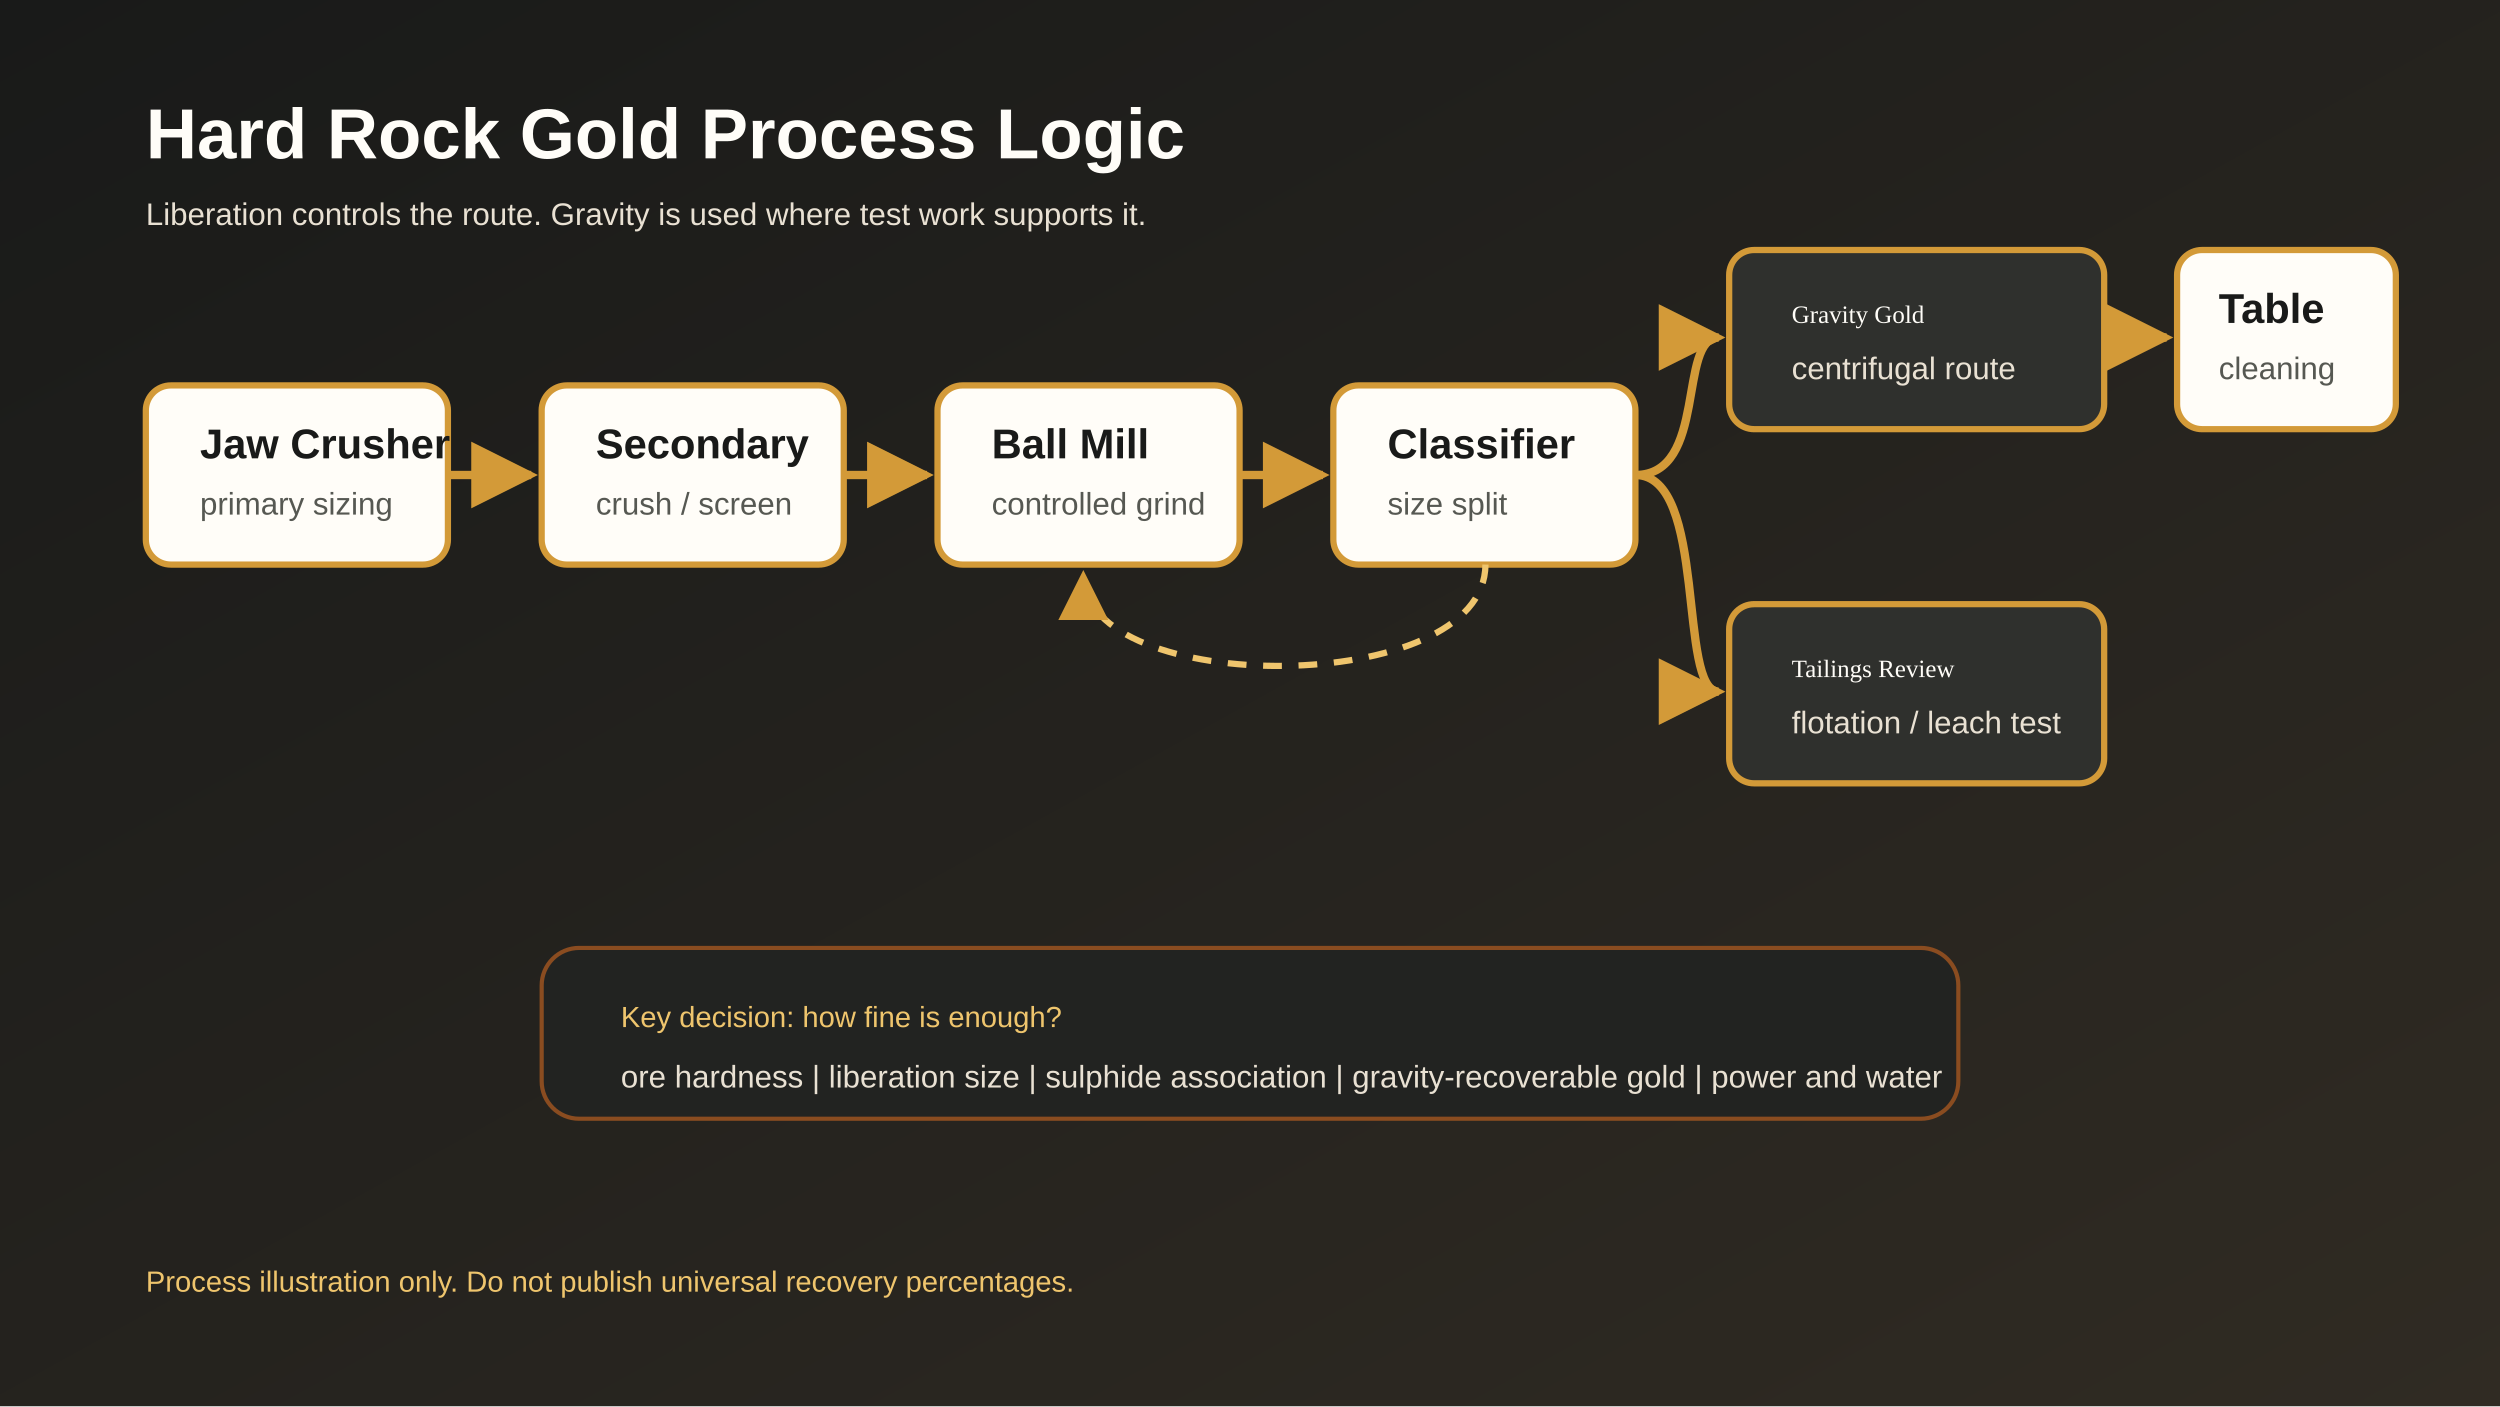
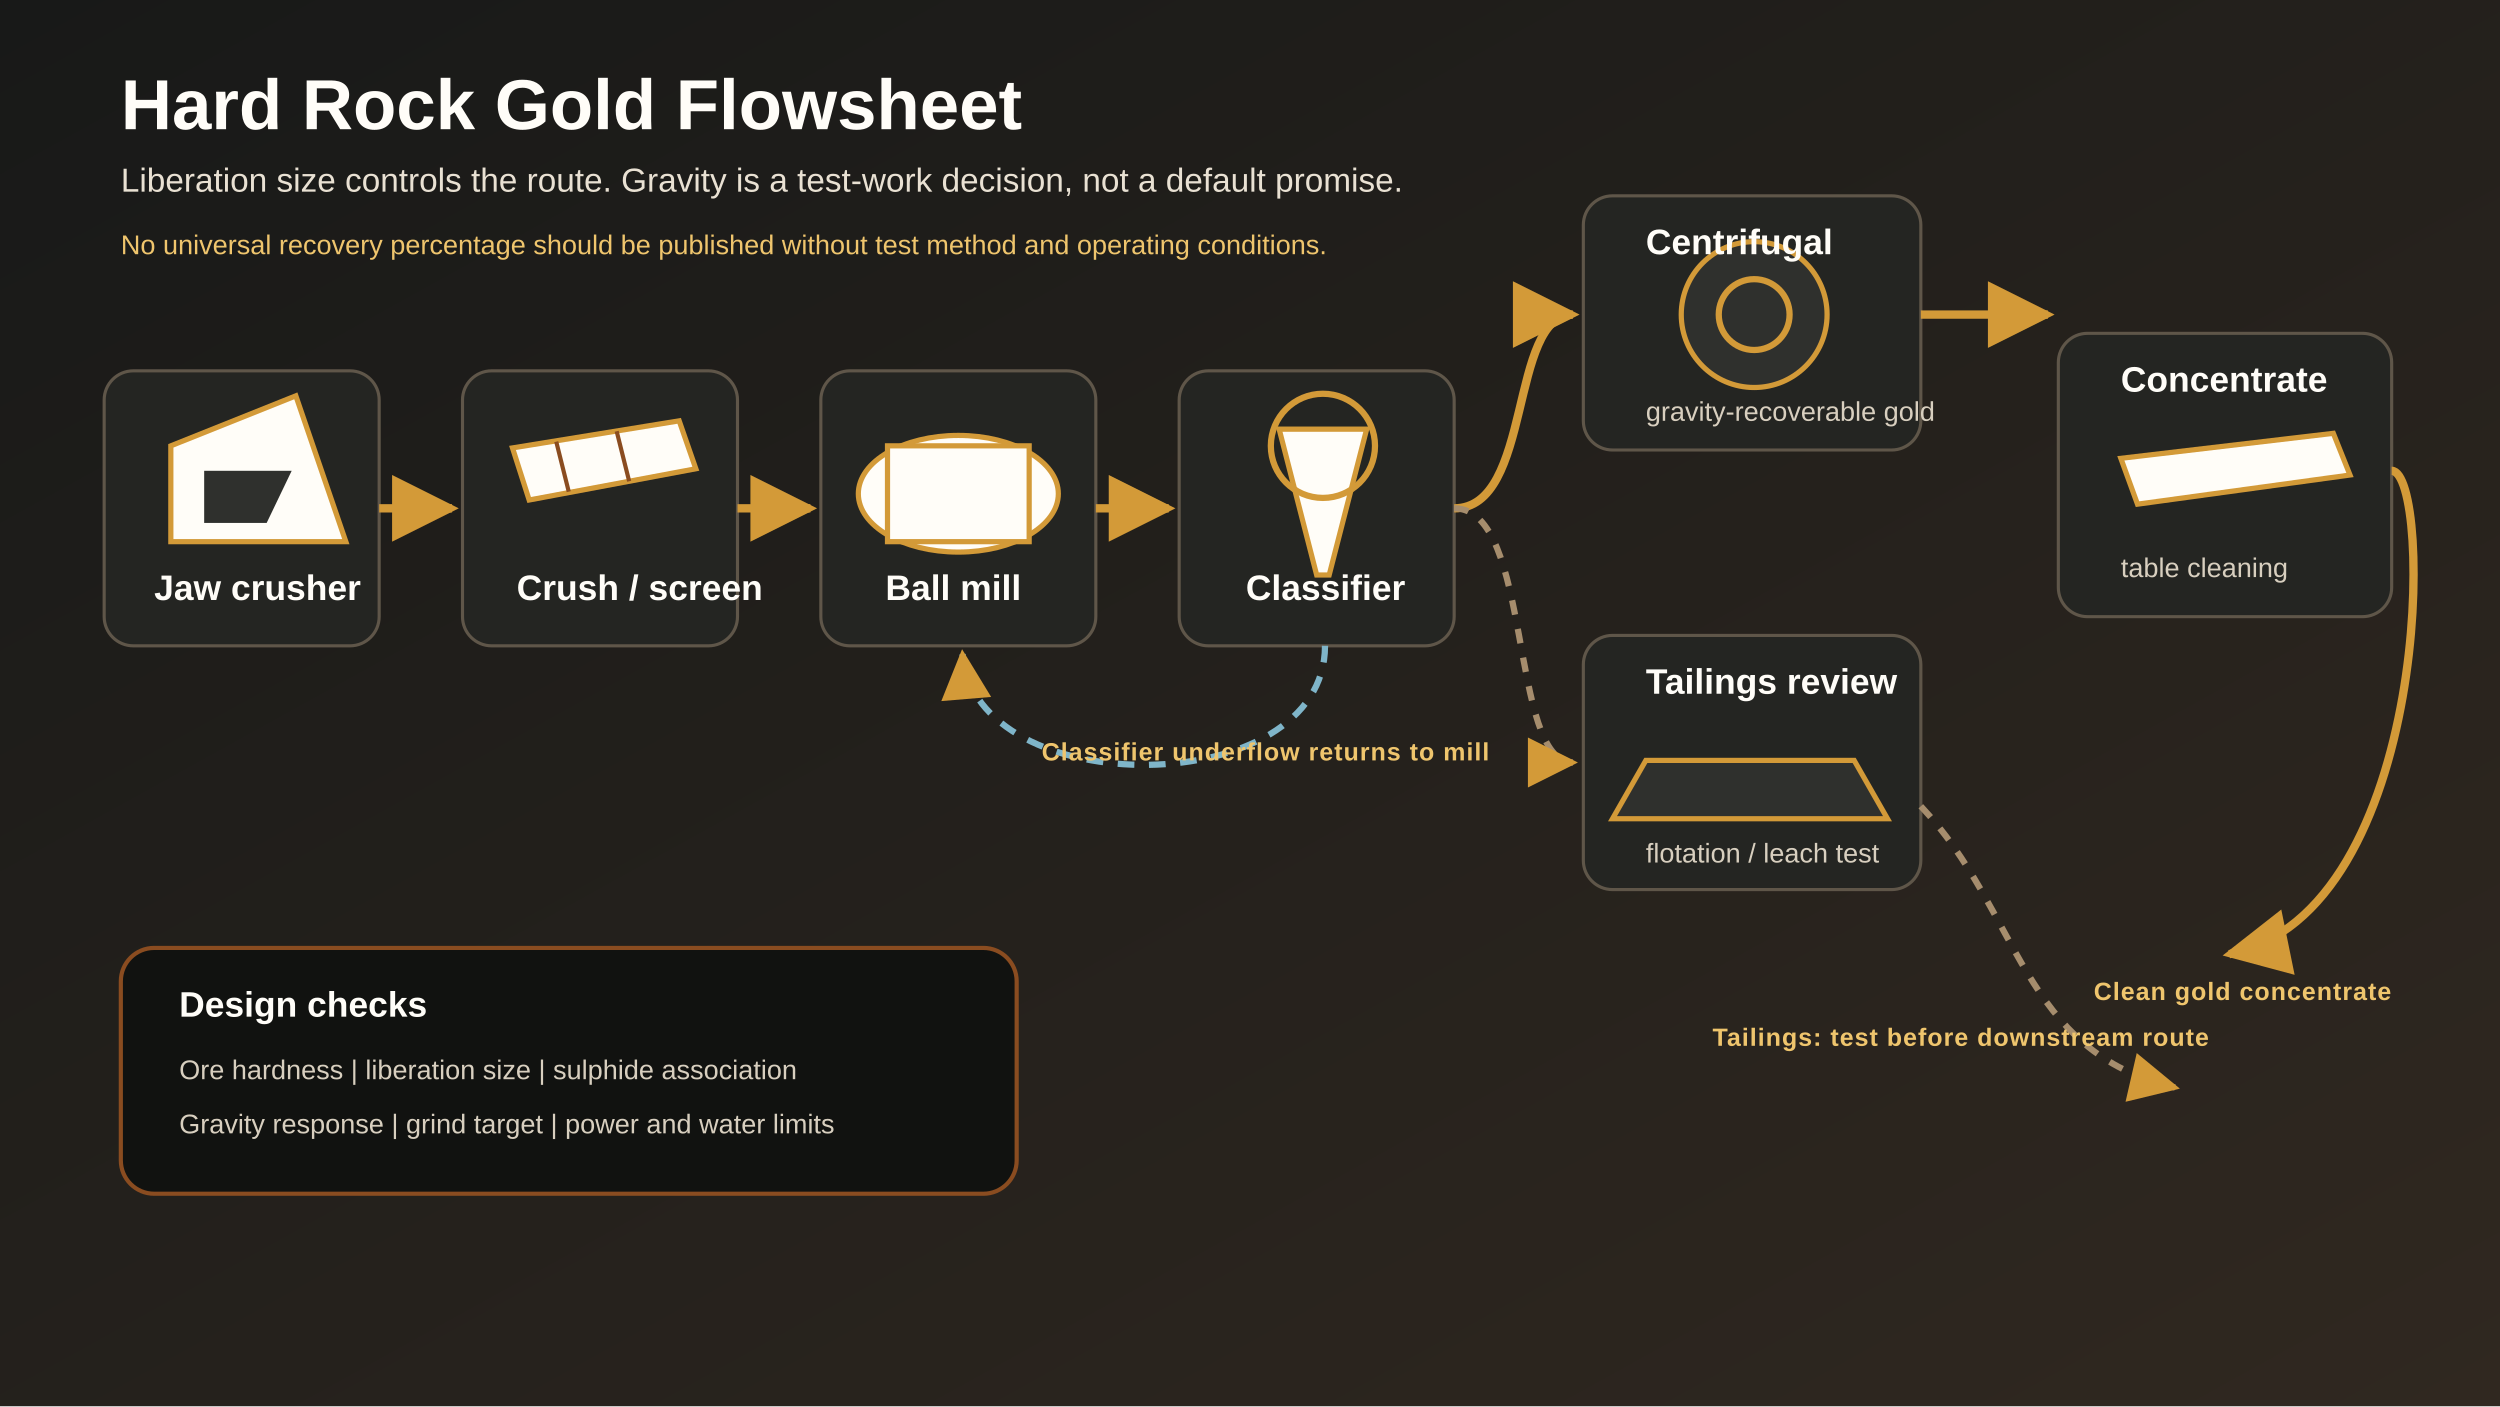
<svg xmlns="http://www.w3.org/2000/svg" viewBox="0 0 1200 675" role="img" aria-labelledby="title desc">
  <defs>
    <linearGradient id="bg" x1="0" x2="1" y1="0" y2="1">
-       <stop offset="0" stop-color="#191a19" />
-       <stop offset="1" stop-color="#302b23" />
+       <stop offset="0" stop-color="#181918" />
+       <stop offset="1" stop-color="#302820" />
    </linearGradient>
-     <marker id="arrow" viewBox="0 0 10 10" refX="9" refY="5" markerWidth="8" markerHeight="8" orient="auto-start-reverse">
-       <path d="M 0 0 L 10 5 L 0 10 z" fill="#d39a38" />
+     <marker id="arrow" viewBox="0 0 10 10" refX="9" refY="5" markerWidth="8" markerHeight="8" orient="auto">
+       <path d="M0 0 10 5 0 10z" fill="#d39a38" />
    </marker>
    <style>
      .title{font:700 34px Arial,sans-serif;fill:#fffdf8}
-       .label{font:700 20px Arial,sans-serif;fill:#191a19}
-       .small{font:15px Arial,sans-serif;fill:#565852}
-       .small-light{font:15px Arial,sans-serif;fill:#e9e1d3}
-       .note{font:14px Arial,sans-serif;fill:#efc56d}
-       .box{fill:#fffdf8;stroke:#d39a38;stroke-width:3}
-       .dark{fill:#2f302d;stroke:#d39a38;stroke-width:3}
+       .subtitle{font:16px Arial,sans-serif;fill:#e9e1d3}
+       .label{font:700 17px Arial,sans-serif;fill:#fffdf8}
+       .small{font:13px Arial,sans-serif;fill:#d8cfbf}
+       .stream-label{font:700 12px Arial,sans-serif;fill:#efc56d;letter-spacing:.04em;text-transform:uppercase}
+       .note{font:13px Arial,sans-serif;fill:#efc56d}
+       .panel{fill:#242522;stroke:#5f5649;stroke-width:1.5}
+       .machine{fill:#fffdf8;stroke:#d39a38;stroke-width:2.5}
+       .machine-dark{fill:#2f302d;stroke:#d39a38;stroke-width:2.5}
      .line{fill:none;stroke:#d39a38;stroke-width:4;marker-end:url(#arrow)}
-       .loop{fill:none;stroke:#efc56d;stroke-width:3;stroke-dasharray:9 8;marker-end:url(#arrow)}
+       .loop{fill:none;stroke:#7fb5c9;stroke-width:3;stroke-dasharray:8 7;marker-end:url(#arrow)}
+       .tail{fill:none;stroke:#a68d6d;stroke-width:3;stroke-dasharray:7 7;marker-end:url(#arrow)}
    </style>
  </defs>
  <rect width="1200" height="675" fill="url(#bg)" />
-   <text x="70" y="76" class="title">Hard Rock Gold Process Logic</text>
-   <text x="70" y="108" class="small-light">Liberation controls the route. Gravity is used where test work supports it.</text>
-   <rect x="70" y="185" width="145" height="86" rx="12" class="box" />
-   <text x="96" y="220" class="label">Jaw Crusher</text>
-   <text x="96" y="247" class="small">primary sizing</text>
-   <rect x="260" y="185" width="145" height="86" rx="12" class="box" />
-   <text x="286" y="220" class="label">Secondary</text>
-   <text x="286" y="247" class="small">crush / screen</text>
-   <rect x="450" y="185" width="145" height="86" rx="12" class="box" />
-   <text x="476" y="220" class="label">Ball Mill</text>
-   <text x="476" y="247" class="small">controlled grind</text>
-   <rect x="640" y="185" width="145" height="86" rx="12" class="box" />
-   <text x="666" y="220" class="label">Classifier</text>
-   <text x="666" y="247" class="small">size split</text>
-   <rect x="830" y="120" width="180" height="86" rx="12" class="dark" />
-   <text x="860" y="155" font="700 20px Arial" fill="#fffdf8">Gravity Gold</text>
-   <text x="860" y="182" class="small-light">centrifugal route</text>
-   <rect x="830" y="290" width="180" height="86" rx="12" class="dark" />
-   <text x="860" y="325" font="700 20px Arial" fill="#fffdf8">Tailings Review</text>
-   <text x="860" y="352" class="small-light">flotation / leach test</text>
-   <rect x="1045" y="120" width="105" height="86" rx="12" class="box" />
-   <text x="1065" y="155" class="label">Table</text>
-   <text x="1065" y="182" class="small">cleaning</text>
-   <path d="M215 228 H255" class="line" />
-   <path d="M405 228 H445" class="line" />
-   <path d="M595 228 H635" class="line" />
-   <path d="M785 228 C820 228 805 162 825 162" class="line" />
-   <path d="M785 228 C820 228 805 332 825 332" class="line" />
-   <path d="M1010 162 H1040" class="line" />
-   <path d="M713 271 C713 335 520 335 520 276" class="loop" />
-   <rect x="260" y="455" width="680" height="82" rx="18" fill="#222321" stroke="#8a4c20" stroke-width="2" />
-   <text x="298" y="493" class="note">Key decision: how fine is enough?</text>
-   <text x="298" y="522" class="small-light">ore hardness | liberation size | sulphide association | gravity-recoverable gold | power and water</text>
-   <text x="70" y="620" class="note">Process illustration only. Do not publish universal recovery percentages.</text>
+   <text x="58" y="62" class="title">Hard Rock Gold Flowsheet</text>
+   <text x="58" y="92" class="subtitle">Liberation size controls the route. Gravity is a test-work decision, not a default promise.</text>
+   <text x="58" y="122" class="note">No universal recovery percentage should be published without test method and operating conditions.</text>
+   <rect x="50" y="178" width="132" height="132" rx="14" class="panel" />
+   <path d="M82 214l60-24 24 70H82z" class="machine" />
+   <path d="M98 226h42l-12 25H98z" fill="#2f302d" />
+   <text x="74" y="288" class="label">Jaw crusher</text>
+   <rect x="222" y="178" width="132" height="132" rx="14" class="panel" />
+   <polygon points="246,215 326,202 334,225 254,240" class="machine" />
+   <line x1="267" y1="212" x2="273" y2="236" stroke="#8a4c20" stroke-width="2" />
+   <line x1="296" y1="207" x2="302" y2="231" stroke="#8a4c20" stroke-width="2" />
+   <text x="248" y="288" class="label">Crush / screen</text>
+   <rect x="394" y="178" width="132" height="132" rx="14" class="panel" />
+   <ellipse cx="460" cy="237" rx="48" ry="28" class="machine" />
+   <rect x="426" y="214" width="68" height="46" class="machine" />
+   <text x="425" y="288" class="label">Ball mill</text>
+   <rect x="566" y="178" width="132" height="132" rx="14" class="panel" />
+   <path d="M614 206h42l-18 70h-6z" class="machine" />
+   <circle cx="635" cy="214" r="25" fill="none" stroke="#d39a38" stroke-width="3" />
+   <text x="598" y="288" class="label">Classifier</text>
+   <rect x="760" y="94" width="162" height="122" rx="14" class="panel" />
+   <circle cx="842" cy="151" r="35" class="machine-dark" />
+   <circle cx="842" cy="151" r="17" fill="none" stroke="#d39a38" stroke-width="3" />
+   <text x="790" y="202" class="small">gravity-recoverable gold</text>
+   <text x="790" y="122" class="label">Centrifugal</text>
+   <rect x="760" y="305" width="162" height="122" rx="14" class="panel" />
+   <path d="M790 365h100l16 28H774z" class="machine-dark" />
+   <text x="790" y="333" class="label">Tailings review</text>
+   <text x="790" y="414" class="small">flotation / leach test</text>
+   <rect x="988" y="160" width="160" height="136" rx="14" class="panel" />
+   <polygon points="1018,220 1120,208 1128,228 1026,242" class="machine" />
+   <text x="1018" y="188" class="label">Concentrate</text>
+   <text x="1018" y="277" class="small">table cleaning</text>
+   <path d="M182 244H217" class="line" />
+   <path d="M354 244H389" class="line" />
+   <path d="M526 244H561" class="line" />
+   <path d="M698 244C736 244 724 151 755 151" class="line" />
+   <path d="M698 244C736 244 724 366 755 366" class="tail" />
+   <path d="M922 151H983" class="line" />
+   <path d="M636 310C636 385 468 386 462 314" class="loop" />
+   <text x="500" y="365" class="stream-label">Classifier underflow returns to mill</text>
+   <path d="M1148 226C1168 226 1168 438 1070 458" class="line" />
+   <text x="1005" y="480" class="stream-label">Clean gold concentrate</text>
+   <path d="M922 387C970 438 970 505 1044 522" class="tail" />
+   <text x="822" y="502" class="stream-label">Tailings: test before downstream route</text>
+   <rect x="58" y="455" width="430" height="118" rx="16" fill="#111210" stroke="#8a4c20" stroke-width="2" />
+   <text x="86" y="488" class="label">Design checks</text>
+   <text x="86" y="518" class="small">Ore hardness | liberation size | sulphide association</text>
+   <text x="86" y="544" class="small">Gravity response | grind target | power and water limits</text>
</svg>
